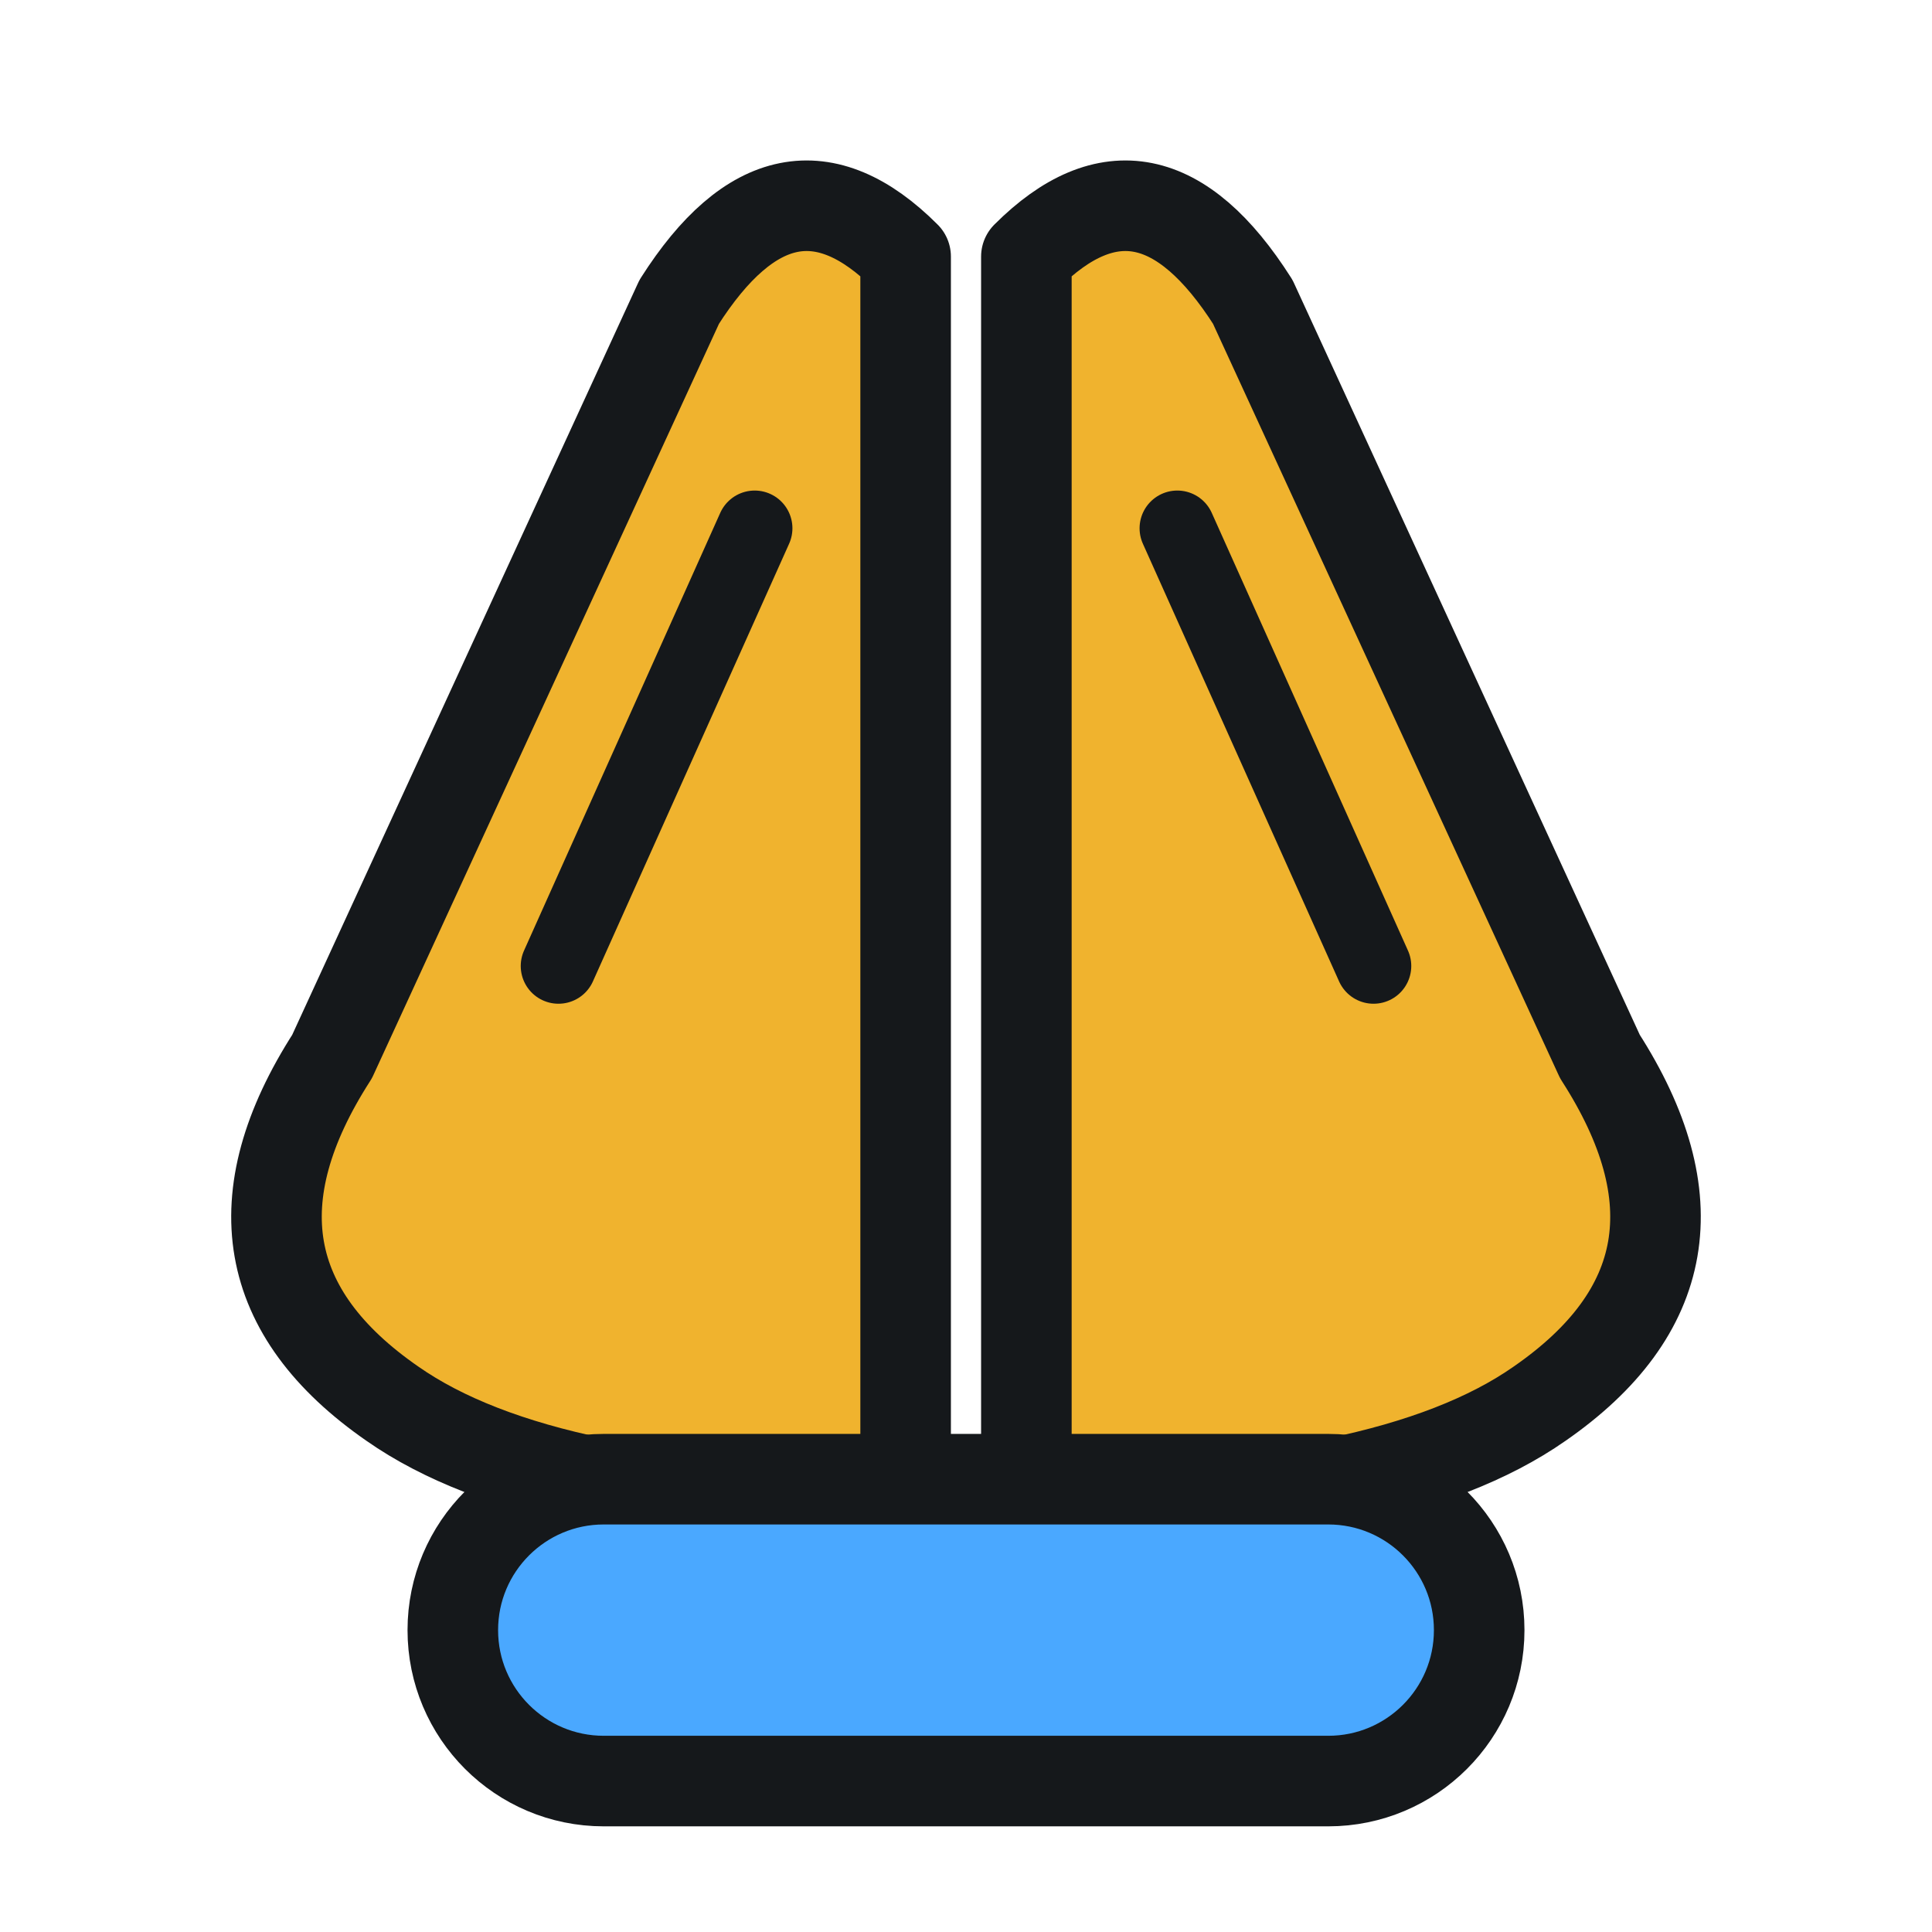
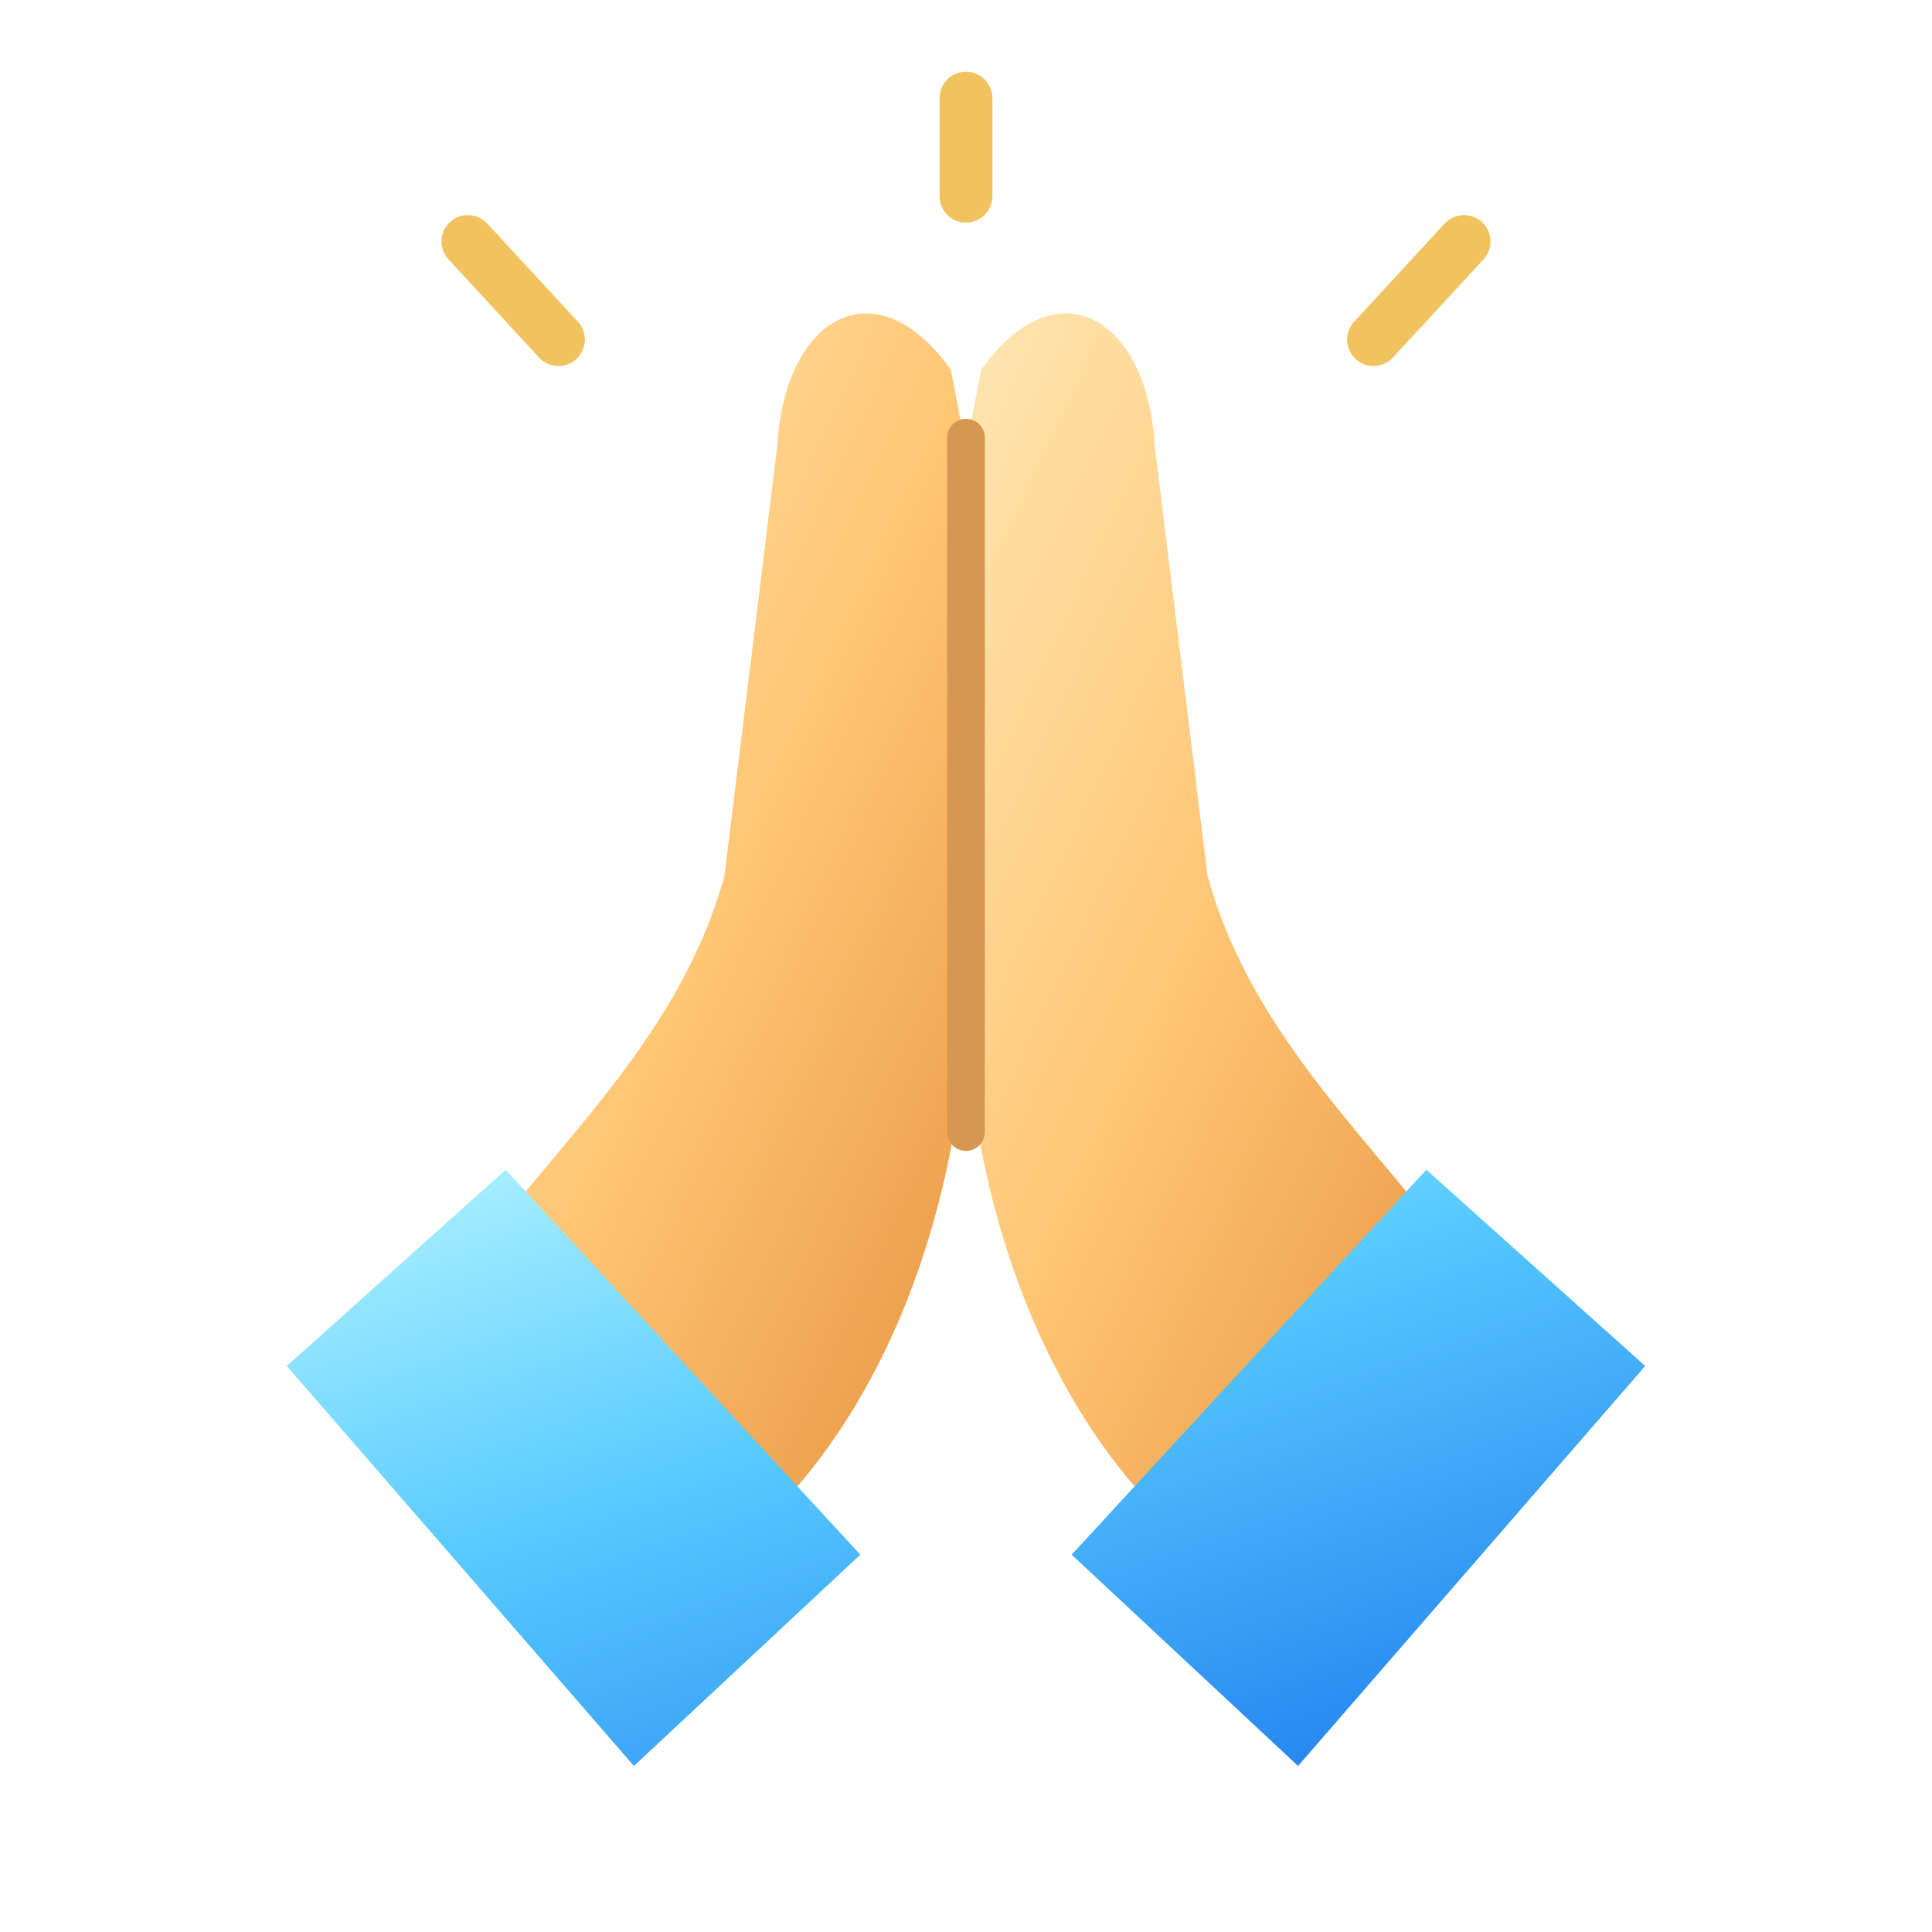
<svg xmlns="http://www.w3.org/2000/svg" viewBox="0 0 256 256">
-   <path d="M120 34q-16-16-30 6L44 140q-18 28 8 46 20 14 68 14z" fill="#F0B32E" stroke="#15181B" stroke-width="12" stroke-linejoin="round" />
-   <path d="M136 34q16-16 30 6l46 100q18 28-8 46-20 14-68 14z" fill="#F0B32E" stroke="#15181B" stroke-width="12" stroke-linejoin="round" />
-   <path d="M100 70L74 128M156 70l26 58" stroke="#15181B" stroke-width="10" stroke-linecap="round" />
-   <rect x="60" y="196" width="136" height="40" rx="20" fill="#4AA8FF" stroke="#15181B" stroke-width="12" />
+   <defs>
+     <radialGradient id="gold" cx=".32" cy=".23" r=".84">
+       <stop stop-color="#fff3a8" />
+       <stop offset=".32" stop-color="#ffdb50" />
+       <stop offset=".73" stop-color="#ffb722" />
+       <stop offset="1" stop-color="#ed8216" />
+     </radialGradient>
+     <radialGradient id="pink" cx=".32" cy=".2" r=".9">
+       <stop stop-color="#ffb4bf" />
+       <stop offset=".3" stop-color="#ff6b85" />
+       <stop offset=".72" stop-color="#ef315b" />
+       <stop offset="1" stop-color="#b91a49" />
+     </radialGradient>
+     <linearGradient id="mouth" x2="0" y2="1">
+       <stop stop-color="#633923" />
+       <stop offset="1" stop-color="#3b201b" />
+     </linearGradient>
+     <linearGradient id="blue" x2=".8" y2="1">
+       <stop stop-color="#b5f5ff" />
+       <stop offset=".46" stop-color="#57caff" />
+       <stop offset="1" stop-color="#2584ef" />
+     </linearGradient>
+     <linearGradient id="flame" x2=".6" y2="1">
+       <stop stop-color="#ffc85b" />
+       <stop offset=".45" stop-color="#ff8b3e" />
+       <stop offset="1" stop-color="#f34743" />
+     </linearGradient>
+     <linearGradient id="hand" x2=".9" y2="1">
+       <stop stop-color="#ffe7b4" />
+       <stop offset=".5" stop-color="#ffc776" />
+       <stop offset="1" stop-color="#e89542" />
+     </linearGradient>
+     <filter id="soft">
+       <feGaussianBlur stdDeviation="4" />
+     </filter>
+   </defs>
+   <path d="M126 49C116 35 104 42 103 59L96 116C90 138 73 152 61 169L95 207C115 192 126 165 128 137L130 70Z" fill="url(#hand)" />
+   <path d="M130 49C140 35 152 42 153 59L160 116C166 138 183 152 195 169L161 207C141 192 130 165 128 137L126 70Z" fill="url(#hand)" />
+   <path d="M128 58v92" stroke="#d69851" stroke-width="5" stroke-linecap="round" />
+   <path d="M38 181l29-26 47 51-30 28ZM218 181l-29-26-47 51 30 28Z" fill="url(#blue)" />
+   <path d="M74 45l-12-13M182 45l12-13M128 26V13" stroke="#f0c35e" stroke-width="7" stroke-linecap="round" />
</svg>
